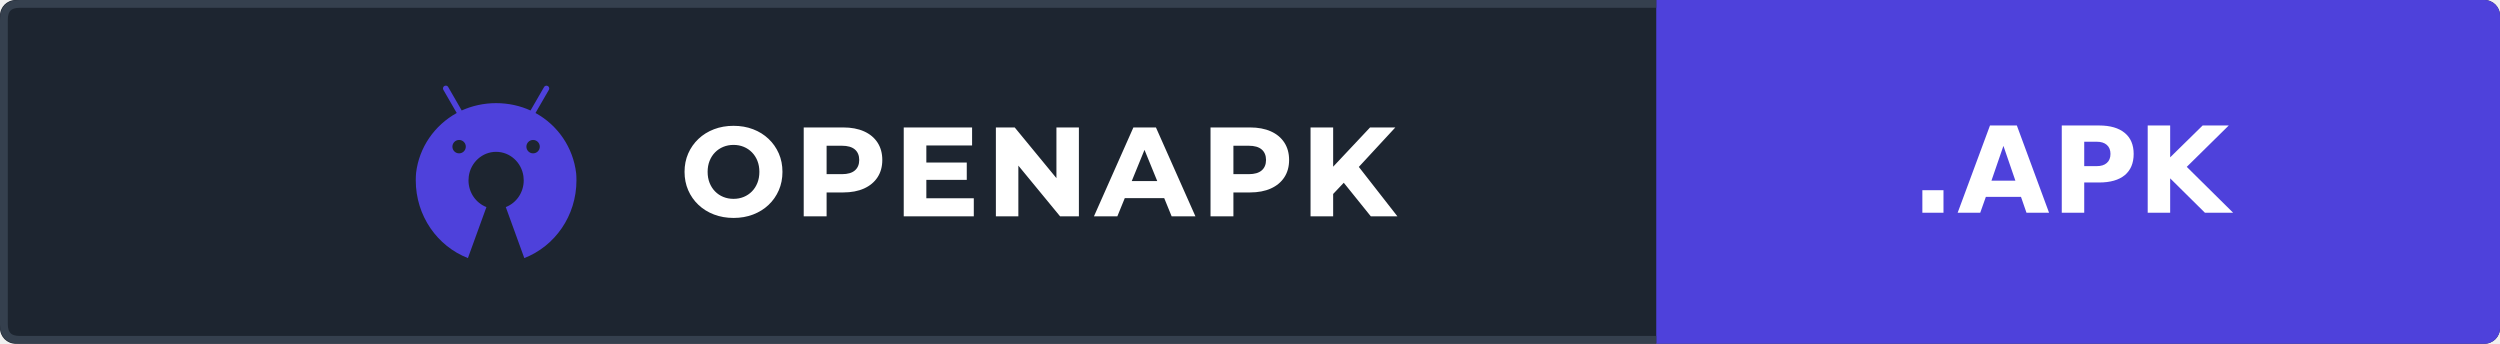
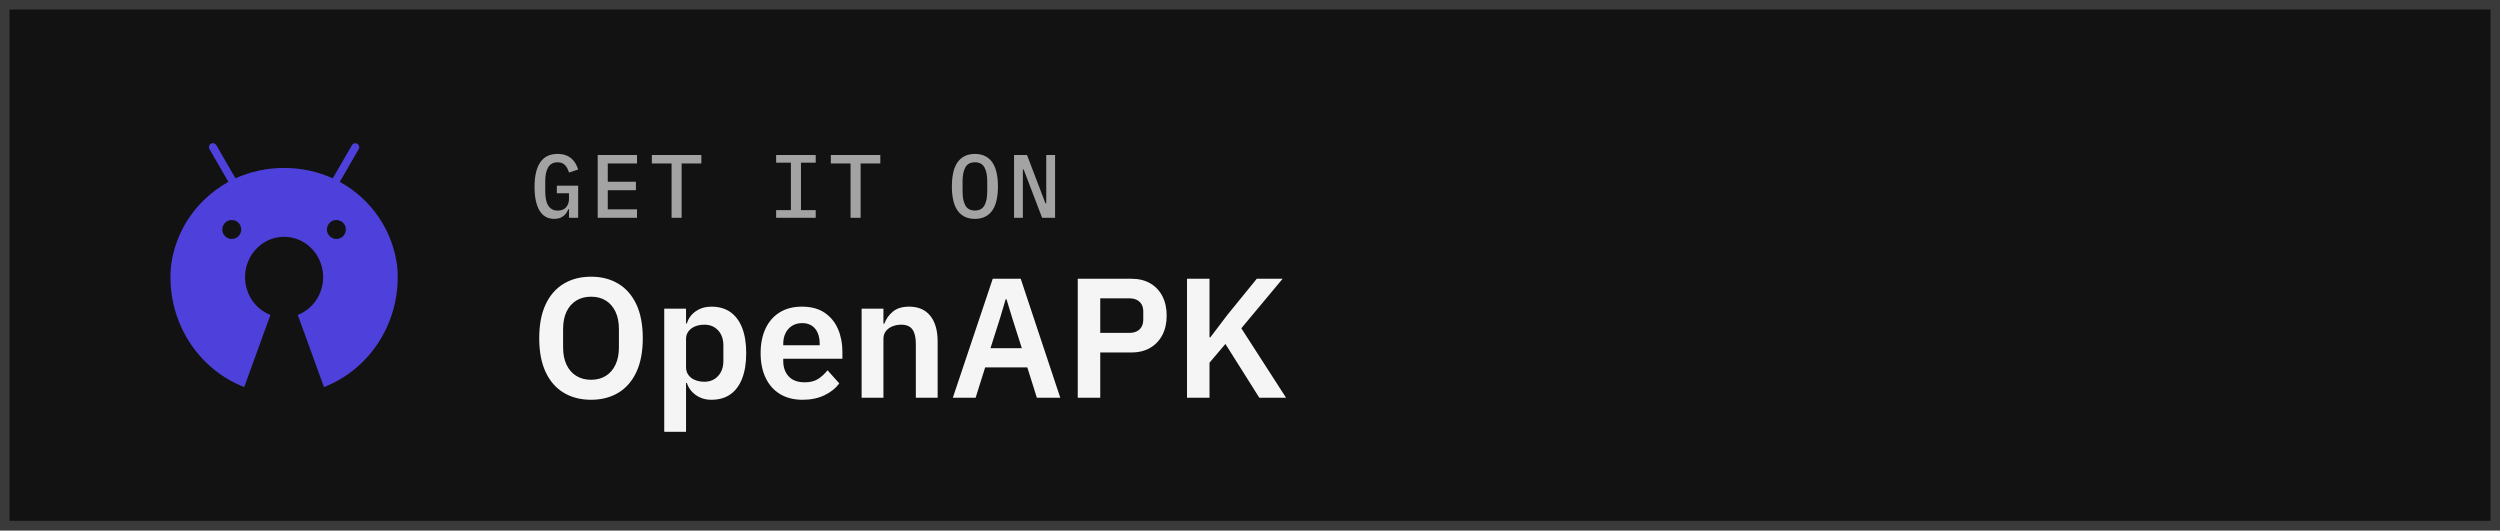
- <svg xmlns="http://www.w3.org/2000/svg" width="320" height="44" viewBox="0 0 320 44" role="img" aria-labelledby="badge-title badge-desc">
-   <defs>
-     <clipPath id="badge-shape">
-       <rect width="320" height="44" rx="2" />
-     </clipPath>
-   </defs>
-   <g clip-path="url(#badge-shape)" aria-hidden="true">
-     <rect width="320" height="44" fill="#1D2530" />
-     <rect x="212" width="108" height="44" fill="#4E41DB" />
-     <path d="M 212 .5 H 2.5 Q .5 .5 .5 2.5 V 41.5 Q .5 43.5 2.5 43.5 H 212" fill="none" stroke="#35404E" />
-     <svg x="51.502" y="10" viewBox="0 0 800 800" style="enable-background:new 0 0 800 800;" xml:space="preserve" fill="#4E41DB" width="24" height="24" preserveAspectRatio="xMidYMid meet">
+ <svg xmlns="http://www.w3.org/2000/svg" width="264" height="56" viewBox="0 0 264 56" role="img" aria-labelledby="t d">
+   <g aria-hidden="true">
+     <rect width="264" height="56" fill="#121212" />
+     <rect x=".5" y=".5" width="263" height="55" fill="none" stroke="#3A3A3A" />
+     <svg viewBox="0 0 800 800" style="enable-background:new 0 0 800 800;" xml:space="preserve" fill="#4E41DB" x="16" y="14" width="28" height="28" preserveAspectRatio="xMidYMid meet">
      <path class="st0" d="M742.4,418.6c-0.2-4.1-0.5-8.1-0.8-12.2c-12.9-111.3-79-205.3-171.9-256.7l-1.7-0.9l0,0l9.2-15.9l47.9-82.9  c1-1.7,1.6-3.7,1.6-5.9c0-6.6-5.3-11.9-11.9-11.9c-4.4,0-8.2,2.4-10.2,5.9l0,0l-47.9,82.9l-9.9,17.1  c-43.1-19.8-93.6-31.4-146.8-31.4c-52.3,0-102,11.2-146.8,31.3l0,0.1l-2.2,0.9c0.7-0.3,1.5-0.7,2.2-1l-9.8-17.1l-47.9-83  c-2.1-3.6-5.9-5.9-10.3-5.9c-6.6,0-11.9,5.3-11.9,11.9c0,2.2,0.6,4.2,1.6,6l0,0l47.9,83l9.2,15.9C137.6,201,71.5,294.8,58.5,404.8  c-0.4,4.6-0.7,9.2-0.9,13.8c-0.3,5.8-0.4,11.7-0.4,17.6c0,151.8,92.5,281.2,222.5,331.6l79-217.6c-44.7-17.3-76.5-61.8-76.5-114  c0-6,0.4-11.9,1.2-17.6c8.3-58.9,57.3-104.1,116.6-104.1c59.3,0,108.4,45.2,116.6,104.1c0.8,5.8,1.2,11.6,1.2,17.6  c0,52.2-31.8,96.7-76.5,114l79,217.6c130-50.4,222.5-179.8,222.5-331.6C742.9,430.3,742.7,424.4,742.4,418.6z M242.1,263.8  c15.8,0,28.6,12.8,28.6,28.6c0,15.8-12.8,28.5-28.6,28.6c-15.8,0-28.6-12.8-28.6-28.6C213.6,276.6,226.4,263.8,242.1,263.8z   M557.8,263.8c15.8,0,28.6,12.8,28.6,28.6c0,15.8-12.8,28.5-28.6,28.6c-15.8,0-28.6-12.8-28.6-28.6  C529.2,276.6,542,263.8,557.8,263.8z" fill="#4E41DB" />
    </svg>
-     <path d="M423 -12.802Q339.656 -12.802 268.884 14.198Q198.112 41.198 146.254 90.241Q94.396 139.284 65.581 205.472Q36.767 271.659 36.767 350.256Q36.767 428.853 65.583 494.668Q94.4 560.483 146.314 609.708Q198.228 658.934 268.803 685.868Q339.379 712.802 422.629 712.802Q506.345 712.802 576.557 685.949Q646.768 659.096 698.585 610.018Q750.402 560.94 779.219 494.967Q808.035 428.995 808.035 350.21Q808.035 271.426 779.221 205.127Q750.406 138.827 698.587 89.866Q646.768 40.904 576.557 14.051Q506.345 -12.802 423 -12.802ZM422.605 137.537Q466.137 137.537 503.123 152.803Q540.109 168.07 567.743 196.212Q595.376 224.355 610.803 263.389Q626.229 302.423 626.229 350.138Q626.229 397.853 610.854 436.71Q595.479 475.567 567.823 503.735Q540.168 531.903 503.177 547.183Q466.186 562.463 422.654 562.463Q379.122 562.463 342 547.168Q304.879 531.873 277.145 503.678Q249.41 475.483 233.991 436.59Q218.573 397.698 218.573 350.151Q218.573 302.604 233.97 263.57Q249.368 224.536 277.065 196.235Q304.761 167.933 341.917 152.735Q379.073 137.537 422.605 137.537ZM975.491 0V700H1286.45Q1381.709 700 1450.696 669.142Q1519.683 638.284 1557.084 580.612Q1594.485 522.939 1594.485 443.767Q1594.485 365.051 1557.084 307.65Q1519.683 250.249 1450.696 219.12Q1381.709 187.99 1286.45 187.99H1075.425L1155.754 267.518V0ZM1155.754 247.914 1075.425 332.071H1276.476Q1344.664 332.071 1378.672 361.609Q1412.679 391.147 1412.679 443.767Q1412.679 496.843 1378.672 526.381Q1344.664 555.919 1276.476 555.919H1075.425L1155.754 640.076ZM1763.337 0V700H2301.728V558.092H1941.428V141.908H2315.185V0ZM1928.626 286.904V423.553H2259.814V286.904ZM2489.183 0V700H2637.497L3036.899 214.608H2966.087V700H3143.091V0H2994.778L2595.376 485.392H2666.188V0ZM3261.694 0 3572.263 700H3749.897L4060.922 0H3873.573L3624.273 610.386H3695.257L3445.957 0ZM3424.506 143.016 3471.257 277.38H3822.496L3869.704 143.016ZM4179.876 0V700H4490.835Q4586.094 700 4655.081 669.142Q4724.068 638.284 4761.469 580.612Q4798.87 522.939 4798.87 443.767Q4798.87 365.051 4761.469 307.65Q4724.068 250.249 4655.081 219.12Q4586.094 187.99 4490.835 187.99H4279.809L4360.139 267.518V0ZM4360.139 247.914 4279.809 332.071H4480.86Q4549.048 332.071 4583.056 361.609Q4617.064 391.147 4617.064 443.767Q4617.064 496.843 4583.056 526.381Q4549.048 555.919 4480.86 555.919H4279.809L4360.139 640.076ZM5128.467 157.767 5118.665 361.943 5436.575 700H5635.554L5334.985 374.914L5234.595 269.696ZM4967.722 0V700H5145.812V0ZM5442.342 0 5203.448 296.67 5321.269 423.492 5651.838 0Z" fill="#FFFFFF" transform="matrix(0.01625 0 0 -0.01625 87.024 27.688)" />
-     <path d="M1.562 11.344L4.266 11.344L4.266 14.234L1.562 14.234ZM14.188 12.203L9.688 12.203L8.969 14.234L6.078 14.234L10.219 3.062L13.656 3.062L17.781 14.234L14.891 14.234ZM10.406 10.125L13.469 10.125L11.938 5.672ZM19.406 3.062L24.188 3.062C25.613 3.062 26.707 3.383 27.469 4.016C28.227 4.641 28.609 5.539 28.609 6.703C28.609 7.883 28.227 8.789 27.469 9.422C26.707 10.047 25.613 10.359 24.188 10.359L22.281 10.359L22.281 14.234L19.406 14.234ZM22.281 5.141L22.281 8.266L23.875 8.266C24.438 8.266 24.867 8.133 25.172 7.859C25.484 7.590 25.641 7.203 25.641 6.703C25.641 6.203 25.484 5.820 25.172 5.547C24.867 5.277 24.438 5.141 23.875 5.141ZM30.406 3.062L33.281 3.062L33.281 7.141L37.438 3.062L40.781 3.062L35.406 8.359L41.344 14.234L37.734 14.234L33.281 9.828L33.281 14.234L30.406 14.234Z" fill="#FFFFFF" transform="translate(244.500 13.000)" />
+     <path d="M60.085 22.088H60.019Q59.933 22.288 59.814 22.473Q59.696 22.658 59.52 22.8Q59.344 22.943 59.097 23.029Q58.85 23.114 58.527 23.114Q57.492 23.114 56.969 22.23Q56.447 21.347 56.447 19.732Q56.447 18.041 57.045 17.148Q57.644 16.255 58.879 16.255Q59.363 16.255 59.729 16.388Q60.094 16.521 60.351 16.744Q60.608 16.968 60.779 17.267Q60.95 17.566 61.054 17.898L60.094 18.221Q60.019 18.003 59.924 17.808Q59.828 17.614 59.691 17.462Q59.553 17.309 59.358 17.224Q59.163 17.139 58.888 17.139Q58.194 17.139 57.886 17.675Q57.577 18.212 57.577 19.124V20.178Q57.577 20.634 57.644 21.014Q57.71 21.395 57.867 21.665Q58.023 21.936 58.275 22.088Q58.527 22.24 58.888 22.24Q59.468 22.24 59.776 21.893Q60.085 21.547 60.085 21.005V20.407H58.803V19.608H61.054V23.0H60.085ZM63.117 23.0V16.369H67.269V17.262H64.181V19.191H67.154V20.084H64.181V22.107H67.269V23.0ZM71.982 17.262V23.0H70.918V17.262H68.837V16.369H74.062V17.262ZM81.96 23.0V22.192H83.518V17.177H81.96V16.369H86.14V17.177H84.582V22.192H86.14V23.0ZM90.882 17.262V23.0H89.818V17.262H87.737V16.369H92.962V17.262ZM102.95 23.114Q102.323 23.114 101.862 22.881Q101.401 22.648 101.102 22.212Q100.803 21.774 100.66 21.138Q100.518 20.502 100.518 19.684Q100.518 18.877 100.66 18.236Q100.803 17.595 101.102 17.157Q101.401 16.721 101.862 16.488Q102.323 16.255 102.95 16.255Q103.577 16.255 104.038 16.488Q104.498 16.721 104.798 17.157Q105.097 17.595 105.239 18.236Q105.382 18.877 105.382 19.684Q105.382 20.502 105.239 21.138Q105.097 21.774 104.798 22.212Q104.498 22.648 104.038 22.881Q103.577 23.114 102.95 23.114ZM102.95 22.23Q103.662 22.23 103.957 21.694Q104.251 21.157 104.251 20.236V19.124Q104.251 18.212 103.957 17.675Q103.662 17.139 102.95 17.139Q102.237 17.139 101.943 17.675Q101.648 18.212 101.648 19.124V20.245Q101.648 21.157 101.943 21.694Q102.237 22.23 102.95 22.23ZM108.1 17.898H108.015V23.0H107.084V16.369H108.452L110.399 21.471H110.485V16.369H111.416V23.0H110.048Z" fill="#A3A3A3" />
+     <path d="M62.41 42.216Q60.765 42.216 59.53 41.475Q58.295 40.735 57.619 39.286Q56.942 37.837 56.942 35.718Q56.942 33.587 57.619 32.144Q58.295 30.701 59.53 29.961Q60.765 29.22 62.41 29.22Q64.068 29.22 65.297 29.961Q66.526 30.701 67.202 32.144Q67.878 33.587 67.878 35.718Q67.878 37.837 67.202 39.286Q66.526 40.735 65.297 41.475Q64.068 42.216 62.41 42.216ZM62.41 40.105Q63.318 40.105 63.974 39.693Q64.631 39.282 64.994 38.516Q65.357 37.75 65.357 36.686V34.75Q65.357 33.673 64.994 32.911Q64.631 32.149 63.974 31.74Q63.318 31.331 62.41 31.331Q61.52 31.331 60.855 31.74Q60.189 32.149 59.826 32.911Q59.463 33.673 59.463 34.75V36.686Q59.463 37.75 59.826 38.516Q60.189 39.282 60.855 39.693Q61.52 40.105 62.41 40.105ZM70.143 45.6V32.598H72.446V34.161H72.531Q72.776 33.342 73.485 32.862Q74.193 32.382 75.122 32.382Q76.317 32.382 77.131 32.957Q77.946 33.532 78.373 34.627Q78.8 35.722 78.8 37.293Q78.8 38.857 78.373 39.962Q77.946 41.066 77.131 41.641Q76.317 42.216 75.122 42.216Q74.193 42.216 73.493 41.727Q72.792 41.238 72.531 40.437H72.446V45.6ZM74.383 40.311Q75.277 40.311 75.833 39.704Q76.389 39.098 76.389 38.11V36.488Q76.389 35.487 75.833 34.887Q75.277 34.287 74.383 34.287Q73.837 34.287 73.395 34.47Q72.954 34.653 72.7 34.992Q72.446 35.331 72.446 35.79V38.776Q72.446 39.256 72.7 39.603Q72.954 39.95 73.395 40.13Q73.837 40.311 74.383 40.311ZM84.752 42.216Q83.365 42.216 82.372 41.613Q81.379 41.01 80.851 39.902Q80.322 38.794 80.322 37.293Q80.322 35.804 80.838 34.702Q81.354 33.6 82.328 32.991Q83.302 32.382 84.676 32.382Q86.146 32.382 87.091 33.03Q88.035 33.679 88.496 34.755Q88.957 35.832 88.957 37.121V37.881H82.71V38.11Q82.71 39.126 83.287 39.749Q83.863 40.372 84.994 40.372Q85.851 40.372 86.407 40.009Q86.962 39.646 87.386 39.1L88.627 40.485Q88.05 41.269 87.052 41.743Q86.054 42.216 84.752 42.216ZM84.714 34.121Q84.105 34.121 83.654 34.398Q83.204 34.676 82.957 35.169Q82.71 35.662 82.71 36.32V36.458H86.558V36.286Q86.558 35.635 86.347 35.15Q86.137 34.665 85.725 34.393Q85.313 34.121 84.714 34.121ZM93.29 42.0H90.987V32.598H93.29V34.173H93.387Q93.666 33.419 94.293 32.901Q94.921 32.382 96.015 32.382Q97.455 32.382 98.235 33.345Q99.015 34.309 99.015 36.067V42.0H96.712V36.294Q96.712 35.298 96.352 34.792Q95.993 34.287 95.164 34.287Q94.692 34.287 94.264 34.451Q93.836 34.614 93.563 34.949Q93.29 35.283 93.29 35.784ZM111.964 42.0H109.492L108.486 38.8H104.032L103.026 42.0H100.62L104.834 29.436H107.788ZM107.905 36.77 106.892 33.586 106.288 31.601H106.198L105.608 33.586L104.595 36.77ZM116.186 42.0H113.811V29.436H119.475Q120.634 29.436 121.468 29.921Q122.302 30.407 122.751 31.284Q123.201 32.161 123.201 33.328Q123.201 34.489 122.751 35.363Q122.302 36.236 121.468 36.728Q120.634 37.22 119.475 37.22H116.186ZM116.186 31.504V35.152H119.246Q119.714 35.152 120.041 34.989Q120.369 34.827 120.55 34.51Q120.73 34.194 120.73 33.745V32.911Q120.73 32.449 120.55 32.139Q120.369 31.829 120.041 31.667Q119.714 31.504 119.246 31.504ZM132.984 42.0 129.404 36.321 127.724 38.301V42.0H125.349V29.436H127.724V33.263V35.619H127.816L129.603 33.263L132.716 29.436H135.446L131.083 34.666L135.808 42.0Z" fill="#F5F5F5" />
  </g>
</svg>
